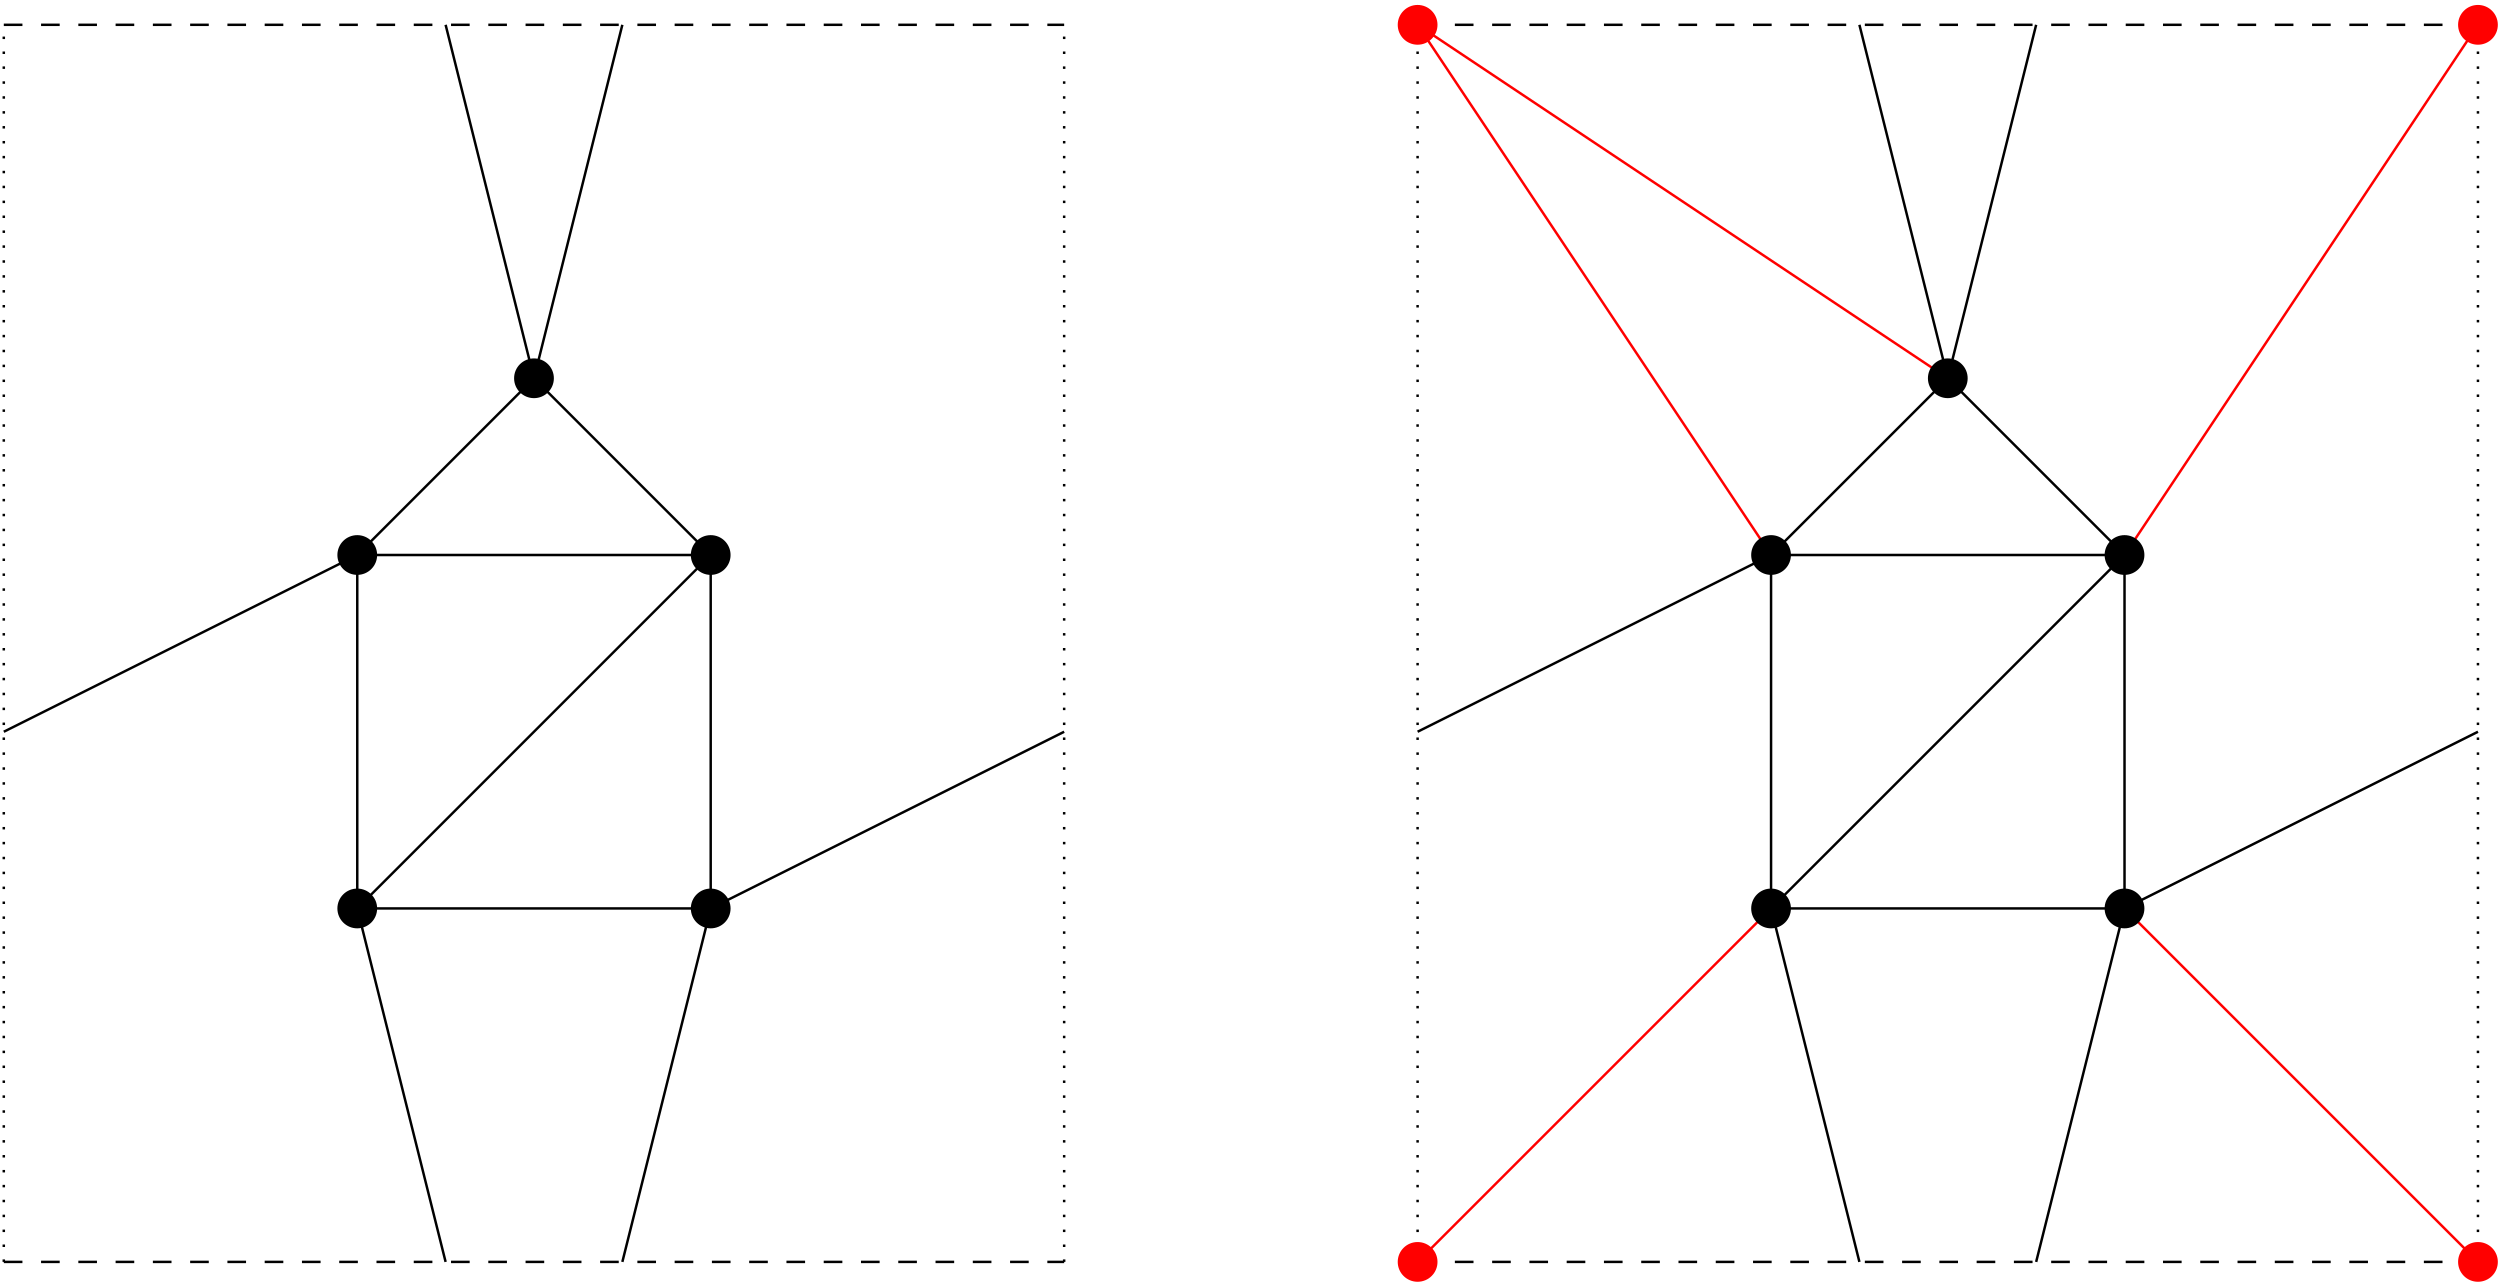
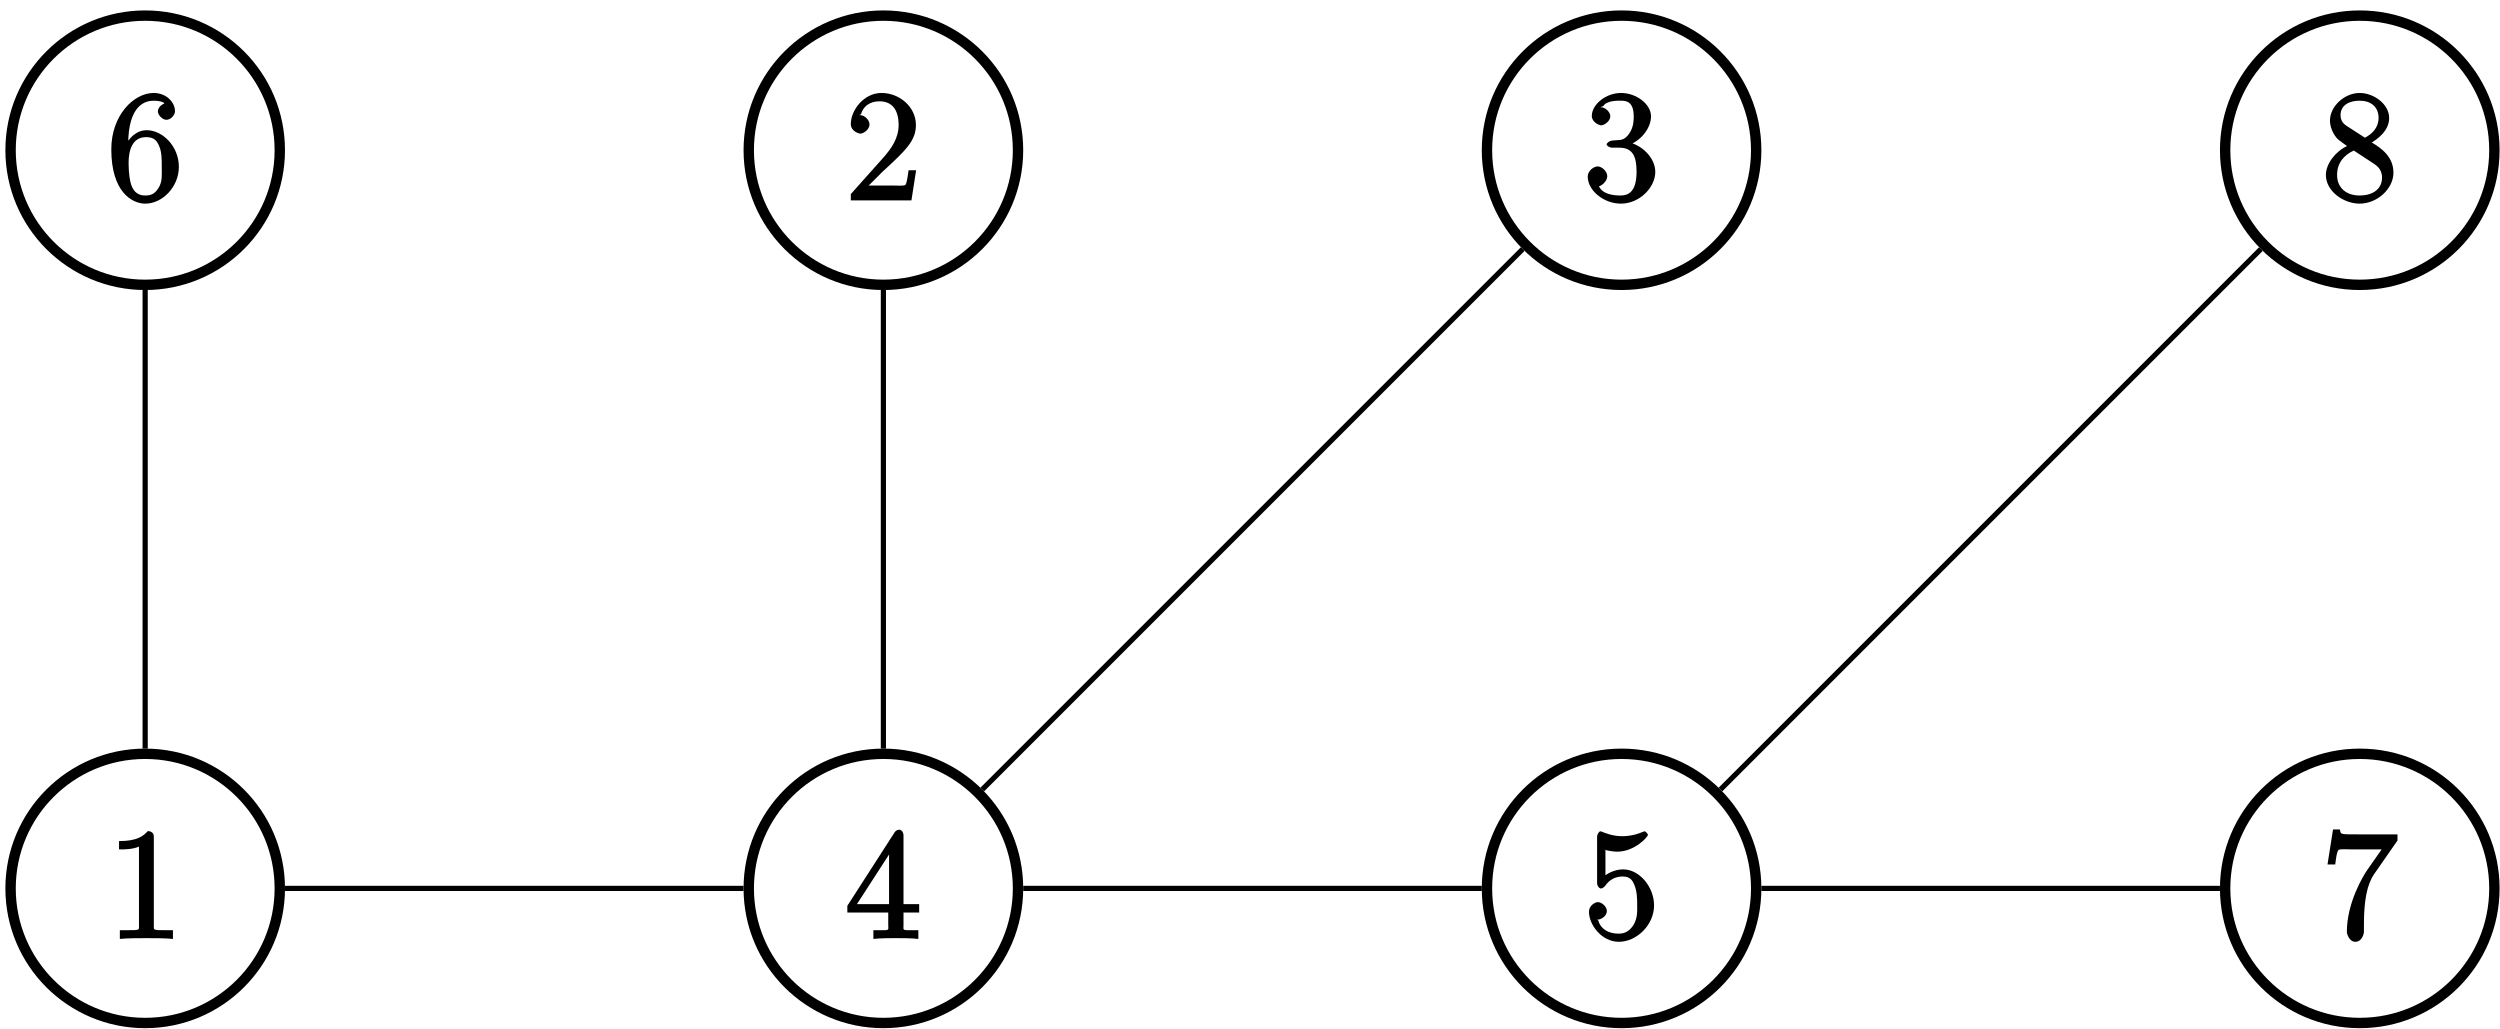
- <svg xmlns="http://www.w3.org/2000/svg" width="401pt" height="206pt" viewBox="0 0 401 206" version="1.1">
+ <svg xmlns="http://www.w3.org/2000/svg" xmlns:xlink="http://www.w3.org/1999/xlink" width="192pt" height="79pt" viewBox="0 0 192 79" version="1.1">
+   <defs>
+     <g>
+       <symbol overflow="visible" id="glyph0-0">
+         <path style="stroke:none;" d="" />
+       </symbol>
+       <symbol overflow="visible" id="glyph0-1">
+         <path style="stroke:none;" d="M 3.594 -7.812 C 3.594 -8.078 3.438 -8.25 3.125 -8.25 C 2.797 -7.875 2.312 -7.484 0.922 -7.484 L 0.922 -6.844 C 1.359 -6.844 1.953 -6.844 2.453 -7.062 L 2.453 -1.062 C 2.453 -0.641 2.578 -0.641 1.531 -0.641 L 0.984 -0.641 L 0.984 0.031 C 1.484 -0.031 2.641 -0.031 3.031 -0.031 C 3.438 -0.031 4.578 -0.031 5.062 0.031 L 5.062 -0.641 L 4.531 -0.641 C 3.484 -0.641 3.594 -0.641 3.594 -1.062 Z M 3.594 -7.812 " />
+       </symbol>
+       <symbol overflow="visible" id="glyph0-2">
+         <path style="stroke:none;" d="M 1.625 -4.297 C 1.625 -7.328 2.938 -7.656 3.578 -7.656 C 4.016 -7.656 4.328 -7.562 4.391 -7.469 C 4.531 -7.469 3.906 -7.312 3.906 -6.828 C 3.906 -6.562 4.25 -6.188 4.562 -6.188 C 4.859 -6.188 5.219 -6.516 5.219 -6.859 C 5.219 -7.484 4.609 -8.25 3.578 -8.25 C 2.062 -8.25 0.328 -6.547 0.328 -3.922 C 0.328 -0.641 1.922 0.25 2.938 0.25 C 4.25 0.25 5.516 -1.031 5.516 -2.578 C 5.516 -4.172 4.25 -5.391 3.047 -5.391 C 1.984 -5.391 1.422 -4.312 1.297 -3.984 L 1.625 -3.984 Z M 2.938 -0.375 C 2.188 -0.375 1.984 -0.891 1.875 -1.141 C 1.766 -1.453 1.656 -2.031 1.656 -2.875 C 1.656 -3.812 1.922 -4.859 3 -4.859 C 3.656 -4.859 3.844 -4.547 4.016 -4.141 C 4.203 -3.703 4.203 -3.109 4.203 -2.594 C 4.203 -1.984 4.25 -1.547 4.031 -1.094 C 3.734 -0.531 3.422 -0.375 2.938 -0.375 Z M 2.938 -0.375 " />
+       </symbol>
+       <symbol overflow="visible" id="glyph0-3">
+         <path style="stroke:none;" d="M 4.469 -7.922 C 4.469 -8.156 4.312 -8.359 4.141 -8.359 C 4.047 -8.359 3.891 -8.312 3.797 -8.172 L 0.156 -2.516 L 0.156 -2 L 3.297 -2 L 3.297 -1.047 C 3.297 -0.609 3.438 -0.641 2.562 -0.641 L 2.156 -0.641 L 2.156 0.031 C 2.609 -0.031 3.547 -0.031 3.891 -0.031 C 4.219 -0.031 5.172 -0.031 5.609 0.031 L 5.609 -0.641 L 5.219 -0.641 C 4.344 -0.641 4.469 -0.609 4.469 -1.047 L 4.469 -2 L 5.672 -2 L 5.672 -2.641 L 4.469 -2.641 Z M 3.359 -7 L 3.359 -2.641 L 0.891 -2.641 L 3.641 -6.891 Z M 3.359 -7 " />
+       </symbol>
+       <symbol overflow="visible" id="glyph0-4">
+         <path style="stroke:none;" d="M 5.266 -2.312 L 4.859 -2.312 C 4.797 -1.953 4.75 -1.406 4.625 -1.203 C 4.547 -1.094 3.984 -1.141 3.625 -1.141 L 1.406 -1.141 L 1.516 -0.891 C 1.844 -1.156 2.562 -1.922 2.875 -2.219 C 4.703 -3.891 5.422 -4.609 5.422 -5.797 C 5.422 -7.172 4.172 -8.25 2.781 -8.25 C 1.406 -8.25 0.422 -6.906 0.422 -5.875 C 0.422 -5.266 1.109 -5.125 1.141 -5.125 C 1.406 -5.125 1.859 -5.453 1.859 -5.828 C 1.859 -6.172 1.484 -6.547 1.141 -6.547 C 1.047 -6.547 1.016 -6.547 1.203 -6.609 C 1.359 -7.203 1.859 -7.609 2.625 -7.609 C 3.641 -7.609 4.094 -6.891 4.094 -5.797 C 4.094 -4.781 3.562 -4 2.875 -3.234 L 0.422 -0.484 L 0.422 0 L 5.078 0 L 5.438 -2.312 Z M 5.266 -2.312 " />
+       </symbol>
+       <symbol overflow="visible" id="glyph0-5">
+         <path style="stroke:none;" d="M 1.531 -6.844 C 2.047 -6.688 2.469 -6.672 2.594 -6.672 C 3.938 -6.672 4.953 -7.812 4.953 -7.969 C 4.953 -8.016 4.781 -8.234 4.703 -8.234 C 4.688 -8.234 4.656 -8.234 4.547 -8.188 C 3.891 -7.906 3.312 -7.859 3 -7.859 C 2.219 -7.859 1.656 -8.109 1.422 -8.203 C 1.344 -8.234 1.312 -8.234 1.297 -8.234 C 1.203 -8.234 1.047 -8.016 1.047 -7.812 L 1.047 -4.266 C 1.047 -4.047 1.203 -3.844 1.344 -3.844 C 1.406 -3.844 1.531 -3.891 1.656 -4.031 C 1.984 -4.516 2.438 -4.766 3.031 -4.766 C 3.672 -4.766 3.812 -4.328 3.906 -4.125 C 4.109 -3.656 4.125 -3.078 4.125 -2.625 C 4.125 -2.156 4.172 -1.594 3.844 -1.047 C 3.578 -0.625 3.234 -0.375 2.703 -0.375 C 1.906 -0.375 1.297 -0.75 1.141 -1.391 C 0.984 -1.453 1.047 -1.453 1.109 -1.453 C 1.312 -1.453 1.797 -1.703 1.797 -2.109 C 1.797 -2.453 1.406 -2.797 1.109 -2.797 C 0.891 -2.797 0.422 -2.531 0.422 -2.062 C 0.422 -1.047 1.406 0.25 2.719 0.25 C 4.078 0.25 5.422 -1.031 5.422 -2.547 C 5.422 -3.969 4.297 -5.312 3.047 -5.312 C 2.359 -5.312 1.719 -4.953 1.406 -4.625 L 1.688 -4.516 L 1.688 -6.797 Z M 1.531 -6.844 " />
+       </symbol>
+       <symbol overflow="visible" id="glyph0-6">
+         <path style="stroke:none;" d="M 2.203 -4.594 C 2 -4.578 1.781 -4.406 1.781 -4.297 C 1.781 -4.188 2.016 -4.047 2.219 -4.047 L 2.766 -4.047 C 3.797 -4.047 4.078 -3.344 4.078 -2.203 C 4.078 -0.641 3.438 -0.375 2.844 -0.375 C 2.266 -0.375 1.453 -0.484 1.188 -1.094 C 1.328 -1.078 1.828 -1.438 1.828 -1.859 C 1.828 -2.219 1.422 -2.609 1.094 -2.609 C 0.797 -2.609 0.328 -2.281 0.328 -1.828 C 0.328 -0.766 1.547 0.25 2.875 0.25 C 4.297 0.25 5.516 -0.984 5.516 -2.188 C 5.516 -3.281 4.469 -4.297 3.328 -4.5 L 3.328 -4.203 C 4.359 -4.5 5.188 -5.516 5.188 -6.453 C 5.188 -7.406 4.047 -8.25 2.891 -8.25 C 1.703 -8.25 0.641 -7.359 0.641 -6.484 C 0.641 -6.016 1.188 -5.766 1.359 -5.766 C 1.609 -5.766 2.062 -6.094 2.062 -6.453 C 2.062 -6.844 1.609 -7.156 1.344 -7.156 C 1.281 -7.156 1.25 -7.156 1.531 -7.25 C 1.781 -7.703 2.797 -7.656 2.859 -7.656 C 3.25 -7.656 3.859 -7.625 3.859 -6.453 C 3.859 -6.234 3.875 -5.672 3.531 -5.156 C 3.172 -4.625 2.875 -4.641 2.562 -4.625 Z M 2.203 -4.594 " />
+       </symbol>
+       <symbol overflow="visible" id="glyph0-7">
+         <path style="stroke:none;" d="M 5.828 -7.562 L 5.828 -8 L 2.797 -8 C 1.344 -8 1.484 -8 1.406 -8.375 L 0.875 -8.375 L 0.453 -5.688 L 1.047 -5.688 C 1.094 -6.047 1.156 -6.688 1.312 -6.812 C 1.406 -6.891 2.203 -6.844 2.359 -6.844 L 4.609 -6.844 L 3.516 -5.281 C 3.188 -4.812 1.938 -2.75 1.938 -0.5 C 1.938 -0.375 2.109 0.25 2.594 0.25 C 3.094 0.25 3.25 -0.359 3.25 -0.516 L 3.25 -1.109 C 3.25 -2.891 3.484 -4.172 4.047 -4.969 L 5.828 -7.531 Z M 5.828 -7.562 " />
+       </symbol>
+       <symbol overflow="visible" id="glyph0-8">
+         <path style="stroke:none;" d="M 3.672 -4.344 C 4.266 -4.672 5.188 -5.328 5.188 -6.328 C 5.188 -7.375 4.031 -8.25 2.922 -8.25 C 1.75 -8.25 0.641 -7.219 0.641 -6.125 C 0.641 -5.719 0.812 -5.219 1.141 -4.812 C 1.281 -4.656 1.297 -4.641 1.953 -4.172 C 1.094 -3.781 0.328 -2.828 0.328 -1.953 C 0.328 -0.688 1.703 0.25 2.922 0.25 C 4.25 0.25 5.516 -0.875 5.516 -2.125 C 5.516 -3.344 4.609 -4 3.844 -4.453 Z M 2.047 -5.641 C 1.891 -5.75 1.453 -5.953 1.453 -6.531 C 1.453 -7.312 2.109 -7.656 2.922 -7.656 C 3.781 -7.656 4.375 -7.188 4.375 -6.328 C 4.375 -5.594 3.891 -5.109 3.328 -4.812 Z M 2.375 -3.891 L 3.828 -2.938 C 4.141 -2.734 4.641 -2.469 4.641 -1.75 C 4.641 -0.844 3.891 -0.375 2.922 -0.375 C 1.906 -0.375 1.188 -0.953 1.188 -1.953 C 1.188 -2.875 1.719 -3.484 2.469 -3.828 Z M 2.375 -3.891 " />
+       </symbol>
+     </g>
+   </defs>
  <g id="surface1">
-     <path style="fill:none;stroke-width:0.399;stroke-linecap:butt;stroke-linejoin:miter;stroke:rgb(0%,0%,0%);stroke-opacity:1;stroke-dasharray:2.989,2.989;stroke-miterlimit:10;" d="M -0.001 -0 L 170.081 -0 " transform="matrix(1,0,0,-1,0.61,202.41)" />
-     <path style="fill:none;stroke-width:0.399;stroke-linecap:butt;stroke-linejoin:miter;stroke:rgb(0%,0%,0%);stroke-opacity:1;stroke-dasharray:2.989,2.989;stroke-miterlimit:10;" d="M -0.001 198.43 L 170.081 198.43 " transform="matrix(1,0,0,-1,0.61,202.41)" />
-     <path style="fill:none;stroke-width:0.399;stroke-linecap:butt;stroke-linejoin:miter;stroke:rgb(0%,0%,0%);stroke-opacity:1;stroke-dasharray:0.399,1.993;stroke-miterlimit:10;" d="M -0.001 -0 L -0.001 198.43 " transform="matrix(1,0,0,-1,0.61,202.41)" />
-     <path style="fill:none;stroke-width:0.399;stroke-linecap:butt;stroke-linejoin:miter;stroke:rgb(0%,0%,0%);stroke-opacity:1;stroke-dasharray:0.399,1.993;stroke-miterlimit:10;" d="M 170.081 -0 L 170.081 198.43 " transform="matrix(1,0,0,-1,0.61,202.41)" />
-     <path style="fill-rule:nonzero;fill:rgb(0%,0%,0%);fill-opacity:1;stroke-width:0.399;stroke-linecap:butt;stroke-linejoin:miter;stroke:rgb(0%,0%,0%);stroke-opacity:1;stroke-miterlimit:10;" d="M 59.683 56.695 C 59.683 58.344 58.343 59.683 56.695 59.683 C 55.042 59.683 53.706 58.344 53.706 56.695 C 53.706 55.043 55.042 53.703 56.695 53.703 C 58.343 53.703 59.683 55.043 59.683 56.695 Z M 59.683 56.695 " transform="matrix(1,0,0,-1,0.61,202.41)" />
-     <path style="fill-rule:nonzero;fill:rgb(0%,0%,0%);fill-opacity:1;stroke-width:0.399;stroke-linecap:butt;stroke-linejoin:miter;stroke:rgb(0%,0%,0%);stroke-opacity:1;stroke-miterlimit:10;" d="M 59.683 113.387 C 59.683 115.039 58.343 116.375 56.695 116.375 C 55.042 116.375 53.706 115.039 53.706 113.387 C 53.706 111.738 55.042 110.398 56.695 110.398 C 58.343 110.398 59.683 111.738 59.683 113.387 Z M 59.683 113.387 " transform="matrix(1,0,0,-1,0.61,202.41)" />
-     <path style="fill-rule:nonzero;fill:rgb(0%,0%,0%);fill-opacity:1;stroke-width:0.399;stroke-linecap:butt;stroke-linejoin:miter;stroke:rgb(0%,0%,0%);stroke-opacity:1;stroke-miterlimit:10;" d="M 116.374 56.695 C 116.374 58.344 115.038 59.683 113.386 59.683 C 111.738 59.683 110.398 58.344 110.398 56.695 C 110.398 55.043 111.738 53.703 113.386 53.703 C 115.038 53.703 116.374 55.043 116.374 56.695 Z M 116.374 56.695 " transform="matrix(1,0,0,-1,0.61,202.41)" />
-     <path style="fill-rule:nonzero;fill:rgb(0%,0%,0%);fill-opacity:1;stroke-width:0.399;stroke-linecap:butt;stroke-linejoin:miter;stroke:rgb(0%,0%,0%);stroke-opacity:1;stroke-miterlimit:10;" d="M 116.374 113.387 C 116.374 115.039 115.038 116.375 113.386 116.375 C 111.738 116.375 110.398 115.039 110.398 113.387 C 110.398 111.738 111.738 110.398 113.386 110.398 C 115.038 110.398 116.374 111.738 116.374 113.387 Z M 116.374 113.387 " transform="matrix(1,0,0,-1,0.61,202.41)" />
-     <path style="fill-rule:nonzero;fill:rgb(0%,0%,0%);fill-opacity:1;stroke-width:0.399;stroke-linecap:butt;stroke-linejoin:miter;stroke:rgb(0%,0%,0%);stroke-opacity:1;stroke-miterlimit:10;" d="M 88.031 141.734 C 88.031 143.387 86.691 144.722 85.042 144.722 C 83.39 144.722 82.05 143.387 82.05 141.734 C 82.05 140.082 83.39 138.746 85.042 138.746 C 86.691 138.746 88.031 140.082 88.031 141.734 Z M 88.031 141.734 " transform="matrix(1,0,0,-1,0.61,202.41)" />
-     <path style="fill:none;stroke-width:0.399;stroke-linecap:butt;stroke-linejoin:miter;stroke:rgb(0%,0%,0%);stroke-opacity:1;stroke-miterlimit:10;" d="M 56.695 56.695 L 56.695 113.387 L 113.386 113.387 L 113.386 56.695 L 56.695 56.695 L 113.386 113.387 " transform="matrix(1,0,0,-1,0.61,202.41)" />
-     <path style="fill:none;stroke-width:0.399;stroke-linecap:butt;stroke-linejoin:miter;stroke:rgb(0%,0%,0%);stroke-opacity:1;stroke-miterlimit:10;" d="M 56.695 56.695 L 70.867 -0 " transform="matrix(1,0,0,-1,0.61,202.41)" />
-     <path style="fill:none;stroke-width:0.399;stroke-linecap:butt;stroke-linejoin:miter;stroke:rgb(0%,0%,0%);stroke-opacity:1;stroke-miterlimit:10;" d="M 99.214 -0 L 113.386 56.695 " transform="matrix(1,0,0,-1,0.61,202.41)" />
-     <path style="fill:none;stroke-width:0.399;stroke-linecap:butt;stroke-linejoin:miter;stroke:rgb(0%,0%,0%);stroke-opacity:1;stroke-miterlimit:10;" d="M 70.867 198.43 L 85.042 141.734 L 99.214 198.43 " transform="matrix(1,0,0,-1,0.61,202.41)" />
-     <path style="fill:none;stroke-width:0.399;stroke-linecap:butt;stroke-linejoin:miter;stroke:rgb(0%,0%,0%);stroke-opacity:1;stroke-miterlimit:10;" d="M 56.695 113.387 L 85.042 141.734 L 113.386 113.387 " transform="matrix(1,0,0,-1,0.61,202.41)" />
-     <path style="fill:none;stroke-width:0.399;stroke-linecap:butt;stroke-linejoin:miter;stroke:rgb(0%,0%,0%);stroke-opacity:1;stroke-miterlimit:10;" d="M 113.386 56.695 L 170.081 85.039 " transform="matrix(1,0,0,-1,0.61,202.41)" />
-     <path style="fill:none;stroke-width:0.399;stroke-linecap:butt;stroke-linejoin:miter;stroke:rgb(0%,0%,0%);stroke-opacity:1;stroke-miterlimit:10;" d="M -0.001 85.039 L 56.695 113.387 " transform="matrix(1,0,0,-1,0.61,202.41)" />
-     <path style="fill:none;stroke-width:0.399;stroke-linecap:butt;stroke-linejoin:miter;stroke:rgb(0%,0%,0%);stroke-opacity:1;stroke-dasharray:2.989,2.989;stroke-miterlimit:10;" d="M 226.773 -0 L 396.855 -0 " transform="matrix(1,0,0,-1,0.61,202.41)" />
-     <path style="fill:none;stroke-width:0.399;stroke-linecap:butt;stroke-linejoin:miter;stroke:rgb(0%,0%,0%);stroke-opacity:1;stroke-dasharray:2.989,2.989;stroke-miterlimit:10;" d="M 226.773 198.43 L 396.855 198.43 " transform="matrix(1,0,0,-1,0.61,202.41)" />
-     <path style="fill:none;stroke-width:0.399;stroke-linecap:butt;stroke-linejoin:miter;stroke:rgb(0%,0%,0%);stroke-opacity:1;stroke-dasharray:0.399,1.993;stroke-miterlimit:10;" d="M 226.773 -0 L 226.773 198.43 " transform="matrix(1,0,0,-1,0.61,202.41)" />
-     <path style="fill:none;stroke-width:0.399;stroke-linecap:butt;stroke-linejoin:miter;stroke:rgb(0%,0%,0%);stroke-opacity:1;stroke-dasharray:0.399,1.993;stroke-miterlimit:10;" d="M 396.855 -0 L 396.855 198.43 " transform="matrix(1,0,0,-1,0.61,202.41)" />
-     <path style="fill-rule:nonzero;fill:rgb(100%,0%,0%);fill-opacity:1;stroke-width:0.399;stroke-linecap:butt;stroke-linejoin:miter;stroke:rgb(100%,0%,0%);stroke-opacity:1;stroke-miterlimit:10;" d="M 229.765 -0 C 229.765 1.652 228.425 2.988 226.773 2.988 C 225.124 2.988 223.785 1.652 223.785 -0 C 223.785 -1.653 225.124 -2.988 226.773 -2.988 C 228.425 -2.988 229.765 -1.653 229.765 -0 Z M 229.765 -0 " transform="matrix(1,0,0,-1,0.61,202.41)" />
-     <path style="fill-rule:nonzero;fill:rgb(100%,0%,0%);fill-opacity:1;stroke-width:0.399;stroke-linecap:butt;stroke-linejoin:miter;stroke:rgb(100%,0%,0%);stroke-opacity:1;stroke-miterlimit:10;" d="M 399.843 -0 C 399.843 1.652 398.507 2.988 396.855 2.988 C 395.206 2.988 393.867 1.652 393.867 -0 C 393.867 -1.653 395.206 -2.988 396.855 -2.988 C 398.507 -2.988 399.843 -1.653 399.843 -0 Z M 399.843 -0 " transform="matrix(1,0,0,-1,0.61,202.41)" />
-     <path style="fill-rule:nonzero;fill:rgb(100%,0%,0%);fill-opacity:1;stroke-width:0.399;stroke-linecap:butt;stroke-linejoin:miter;stroke:rgb(100%,0%,0%);stroke-opacity:1;stroke-miterlimit:10;" d="M 399.843 198.43 C 399.843 200.078 398.507 201.418 396.855 201.418 C 395.206 201.418 393.867 200.078 393.867 198.43 C 393.867 196.777 395.206 195.437 396.855 195.437 C 398.507 195.437 399.843 196.777 399.843 198.43 Z M 399.843 198.43 " transform="matrix(1,0,0,-1,0.61,202.41)" />
-     <path style="fill-rule:nonzero;fill:rgb(100%,0%,0%);fill-opacity:1;stroke-width:0.399;stroke-linecap:butt;stroke-linejoin:miter;stroke:rgb(100%,0%,0%);stroke-opacity:1;stroke-miterlimit:10;" d="M 229.765 198.43 C 229.765 200.078 228.425 201.418 226.773 201.418 C 225.124 201.418 223.785 200.078 223.785 198.43 C 223.785 196.777 225.124 195.437 226.773 195.437 C 228.425 195.437 229.765 196.777 229.765 198.43 Z M 229.765 198.43 " transform="matrix(1,0,0,-1,0.61,202.41)" />
-     <path style="fill:none;stroke-width:0.399;stroke-linecap:butt;stroke-linejoin:miter;stroke:rgb(100%,0%,0%);stroke-opacity:1;stroke-miterlimit:10;" d="M 226.773 -0 L 283.468 56.695 " transform="matrix(1,0,0,-1,0.61,202.41)" />
-     <path style="fill:none;stroke-width:0.399;stroke-linecap:butt;stroke-linejoin:miter;stroke:rgb(100%,0%,0%);stroke-opacity:1;stroke-miterlimit:10;" d="M 396.855 -0 L 340.163 56.695 " transform="matrix(1,0,0,-1,0.61,202.41)" />
-     <path style="fill:none;stroke-width:0.399;stroke-linecap:butt;stroke-linejoin:miter;stroke:rgb(100%,0%,0%);stroke-opacity:1;stroke-miterlimit:10;" d="M 396.855 198.43 L 340.163 113.387 " transform="matrix(1,0,0,-1,0.61,202.41)" />
-     <path style="fill:none;stroke-width:0.399;stroke-linecap:butt;stroke-linejoin:miter;stroke:rgb(100%,0%,0%);stroke-opacity:1;stroke-miterlimit:10;" d="M 283.468 113.387 L 226.773 198.43 L 311.816 141.734 " transform="matrix(1,0,0,-1,0.61,202.41)" />
-     <path style="fill-rule:nonzero;fill:rgb(0%,0%,0%);fill-opacity:1;stroke-width:0.399;stroke-linecap:butt;stroke-linejoin:miter;stroke:rgb(0%,0%,0%);stroke-opacity:1;stroke-miterlimit:10;" d="M 286.456 56.695 C 286.456 58.344 285.12 59.683 283.468 59.683 C 281.816 59.683 280.48 58.344 280.48 56.695 C 280.48 55.043 281.816 53.703 283.468 53.703 C 285.12 53.703 286.456 55.043 286.456 56.695 Z M 286.456 56.695 " transform="matrix(1,0,0,-1,0.61,202.41)" />
-     <path style="fill-rule:nonzero;fill:rgb(0%,0%,0%);fill-opacity:1;stroke-width:0.399;stroke-linecap:butt;stroke-linejoin:miter;stroke:rgb(0%,0%,0%);stroke-opacity:1;stroke-miterlimit:10;" d="M 286.456 113.387 C 286.456 115.039 285.12 116.375 283.468 116.375 C 281.816 116.375 280.48 115.039 280.48 113.387 C 280.48 111.738 281.816 110.398 283.468 110.398 C 285.12 110.398 286.456 111.738 286.456 113.387 Z M 286.456 113.387 " transform="matrix(1,0,0,-1,0.61,202.41)" />
-     <path style="fill-rule:nonzero;fill:rgb(0%,0%,0%);fill-opacity:1;stroke-width:0.399;stroke-linecap:butt;stroke-linejoin:miter;stroke:rgb(0%,0%,0%);stroke-opacity:1;stroke-miterlimit:10;" d="M 343.152 56.695 C 343.152 58.344 341.812 59.683 340.163 59.683 C 338.511 59.683 337.171 58.344 337.171 56.695 C 337.171 55.043 338.511 53.703 340.163 53.703 C 341.812 53.703 343.152 55.043 343.152 56.695 Z M 343.152 56.695 " transform="matrix(1,0,0,-1,0.61,202.41)" />
-     <path style="fill-rule:nonzero;fill:rgb(0%,0%,0%);fill-opacity:1;stroke-width:0.399;stroke-linecap:butt;stroke-linejoin:miter;stroke:rgb(0%,0%,0%);stroke-opacity:1;stroke-miterlimit:10;" d="M 343.152 113.387 C 343.152 115.039 341.812 116.375 340.163 116.375 C 338.511 116.375 337.171 115.039 337.171 113.387 C 337.171 111.738 338.511 110.398 340.163 110.398 C 341.812 110.398 343.152 111.738 343.152 113.387 Z M 343.152 113.387 " transform="matrix(1,0,0,-1,0.61,202.41)" />
-     <path style="fill-rule:nonzero;fill:rgb(0%,0%,0%);fill-opacity:1;stroke-width:0.399;stroke-linecap:butt;stroke-linejoin:miter;stroke:rgb(0%,0%,0%);stroke-opacity:1;stroke-miterlimit:10;" d="M 314.804 141.734 C 314.804 143.387 313.464 144.722 311.816 144.722 C 310.163 144.722 308.827 143.387 308.827 141.734 C 308.827 140.082 310.163 138.746 311.816 138.746 C 313.464 138.746 314.804 140.082 314.804 141.734 Z M 314.804 141.734 " transform="matrix(1,0,0,-1,0.61,202.41)" />
-     <path style="fill:none;stroke-width:0.399;stroke-linecap:butt;stroke-linejoin:miter;stroke:rgb(0%,0%,0%);stroke-opacity:1;stroke-miterlimit:10;" d="M 283.468 56.695 L 283.468 113.387 L 340.163 113.387 L 340.163 56.695 L 283.468 56.695 L 340.163 113.387 " transform="matrix(1,0,0,-1,0.61,202.41)" />
-     <path style="fill:none;stroke-width:0.399;stroke-linecap:butt;stroke-linejoin:miter;stroke:rgb(0%,0%,0%);stroke-opacity:1;stroke-miterlimit:10;" d="M 283.468 56.695 L 297.64 -0 " transform="matrix(1,0,0,-1,0.61,202.41)" />
-     <path style="fill:none;stroke-width:0.399;stroke-linecap:butt;stroke-linejoin:miter;stroke:rgb(0%,0%,0%);stroke-opacity:1;stroke-miterlimit:10;" d="M 325.988 -0 L 340.163 56.695 " transform="matrix(1,0,0,-1,0.61,202.41)" />
-     <path style="fill:none;stroke-width:0.399;stroke-linecap:butt;stroke-linejoin:miter;stroke:rgb(0%,0%,0%);stroke-opacity:1;stroke-miterlimit:10;" d="M 297.64 198.43 L 311.816 141.734 L 325.988 198.43 " transform="matrix(1,0,0,-1,0.61,202.41)" />
-     <path style="fill:none;stroke-width:0.399;stroke-linecap:butt;stroke-linejoin:miter;stroke:rgb(0%,0%,0%);stroke-opacity:1;stroke-miterlimit:10;" d="M 283.468 113.387 L 311.816 141.734 L 340.163 113.387 " transform="matrix(1,0,0,-1,0.61,202.41)" />
-     <path style="fill:none;stroke-width:0.399;stroke-linecap:butt;stroke-linejoin:miter;stroke:rgb(0%,0%,0%);stroke-opacity:1;stroke-miterlimit:10;" d="M 340.163 56.695 L 396.855 85.039 " transform="matrix(1,0,0,-1,0.61,202.41)" />
-     <path style="fill:none;stroke-width:0.399;stroke-linecap:butt;stroke-linejoin:miter;stroke:rgb(0%,0%,0%);stroke-opacity:1;stroke-miterlimit:10;" d="M 226.773 85.039 L 283.468 113.387 " transform="matrix(1,0,0,-1,0.61,202.41)" />
+     <path style="fill:none;stroke-width:0.797;stroke-linecap:butt;stroke-linejoin:miter;stroke:rgb(0%,0%,0%);stroke-opacity:1;stroke-miterlimit:10;" d="M 10.338 -0 C 10.338 5.71 5.709 10.339 -0.002 10.339 C -5.709 10.339 -10.338 5.71 -10.338 -0 C -10.338 -5.711 -5.709 -10.336 -0.002 -10.336 C 5.709 -10.336 10.338 -5.711 10.338 -0 Z M 10.338 -0 " transform="matrix(1,0,0,-1,11.15,68.23)" />
+     <g style="fill:rgb(0%,0%,0%);fill-opacity:1;">
+       <use xlink:href="#glyph0-1" x="8.22" y="72.08" />
+     </g>
+     <path style="fill:none;stroke-width:0.797;stroke-linecap:butt;stroke-linejoin:miter;stroke:rgb(0%,0%,0%);stroke-opacity:1;stroke-miterlimit:10;" d="M 10.338 56.695 C 10.338 62.402 5.709 67.031 -0.002 67.031 C -5.709 67.031 -10.338 62.402 -10.338 56.695 C -10.338 50.984 -5.709 46.355 -0.002 46.355 C 5.709 46.355 10.338 50.984 10.338 56.695 Z M 10.338 56.695 " transform="matrix(1,0,0,-1,11.15,68.23)" />
+     <g style="fill:rgb(0%,0%,0%);fill-opacity:1;">
+       <use xlink:href="#glyph0-2" x="8.22" y="15.39" />
+     </g>
+     <path style="fill:none;stroke-width:0.797;stroke-linecap:butt;stroke-linejoin:miter;stroke:rgb(0%,0%,0%);stroke-opacity:1;stroke-miterlimit:10;" d="M 67.034 -0 C 67.034 5.71 62.405 10.339 56.694 10.339 C 50.983 10.339 46.354 5.71 46.354 -0 C 46.354 -5.711 50.983 -10.336 56.694 -10.336 C 62.405 -10.336 67.034 -5.711 67.034 -0 Z M 67.034 -0 " transform="matrix(1,0,0,-1,11.15,68.23)" />
+     <g style="fill:rgb(0%,0%,0%);fill-opacity:1;">
+       <use xlink:href="#glyph0-3" x="64.92" y="72.08" />
+     </g>
+     <path style="fill:none;stroke-width:0.797;stroke-linecap:butt;stroke-linejoin:miter;stroke:rgb(0%,0%,0%);stroke-opacity:1;stroke-miterlimit:10;" d="M 67.034 56.695 C 67.034 62.402 62.405 67.031 56.694 67.031 C 50.983 67.031 46.354 62.402 46.354 56.695 C 46.354 50.984 50.983 46.355 56.694 46.355 C 62.405 46.355 67.034 50.984 67.034 56.695 Z M 67.034 56.695 " transform="matrix(1,0,0,-1,11.15,68.23)" />
+     <g style="fill:rgb(0%,0%,0%);fill-opacity:1;">
+       <use xlink:href="#glyph0-4" x="64.92" y="15.39" />
+     </g>
+     <path style="fill:none;stroke-width:0.797;stroke-linecap:butt;stroke-linejoin:miter;stroke:rgb(0%,0%,0%);stroke-opacity:1;stroke-miterlimit:10;" d="M 123.725 -0 C 123.725 5.71 119.096 10.339 113.389 10.339 C 107.678 10.339 103.049 5.71 103.049 -0 C 103.049 -5.711 107.678 -10.336 113.389 -10.336 C 119.096 -10.336 123.725 -5.711 123.725 -0 Z M 123.725 -0 " transform="matrix(1,0,0,-1,11.15,68.23)" />
+     <g style="fill:rgb(0%,0%,0%);fill-opacity:1;">
+       <use xlink:href="#glyph0-5" x="121.61" y="72.08" />
+     </g>
+     <path style="fill:none;stroke-width:0.797;stroke-linecap:butt;stroke-linejoin:miter;stroke:rgb(0%,0%,0%);stroke-opacity:1;stroke-miterlimit:10;" d="M 123.725 56.695 C 123.725 62.402 119.096 67.031 113.389 67.031 C 107.678 67.031 103.049 62.402 103.049 56.695 C 103.049 50.984 107.678 46.355 113.389 46.355 C 119.096 46.355 123.725 50.984 123.725 56.695 Z M 123.725 56.695 " transform="matrix(1,0,0,-1,11.15,68.23)" />
+     <g style="fill:rgb(0%,0%,0%);fill-opacity:1;">
+       <use xlink:href="#glyph0-6" x="121.61" y="15.39" />
+     </g>
+     <path style="fill:none;stroke-width:0.797;stroke-linecap:butt;stroke-linejoin:miter;stroke:rgb(0%,0%,0%);stroke-opacity:1;stroke-miterlimit:10;" d="M 180.42 -0 C 180.42 5.71 175.791 10.339 170.08 10.339 C 164.37 10.339 159.741 5.71 159.741 -0 C 159.741 -5.711 164.37 -10.336 170.08 -10.336 C 175.791 -10.336 180.42 -5.711 180.42 -0 Z M 180.42 -0 " transform="matrix(1,0,0,-1,11.15,68.23)" />
+     <g style="fill:rgb(0%,0%,0%);fill-opacity:1;">
+       <use xlink:href="#glyph0-7" x="178.3" y="72.08" />
+     </g>
+     <path style="fill:none;stroke-width:0.797;stroke-linecap:butt;stroke-linejoin:miter;stroke:rgb(0%,0%,0%);stroke-opacity:1;stroke-miterlimit:10;" d="M 180.42 56.695 C 180.42 62.402 175.791 67.031 170.08 67.031 C 164.37 67.031 159.741 62.402 159.741 56.695 C 159.741 50.984 164.37 46.355 170.08 46.355 C 175.791 46.355 180.42 50.984 180.42 56.695 Z M 180.42 56.695 " transform="matrix(1,0,0,-1,11.15,68.23)" />
+     <g style="fill:rgb(0%,0%,0%);fill-opacity:1;">
+       <use xlink:href="#glyph0-8" x="178.3" y="15.39" />
+     </g>
+     <path style="fill:none;stroke-width:0.399;stroke-linecap:butt;stroke-linejoin:miter;stroke:rgb(0%,0%,0%);stroke-opacity:1;stroke-miterlimit:10;" d="M -0.002 45.957 L -0.002 10.738 M 10.737 -0 L 45.955 -0 M 67.432 -0 L 102.651 -0 M 124.123 -0 L 159.342 -0 " transform="matrix(1,0,0,-1,11.15,68.23)" />
+     <path style="fill:none;stroke-width:0.399;stroke-linecap:butt;stroke-linejoin:miter;stroke:rgb(0%,0%,0%);stroke-opacity:1;stroke-miterlimit:10;" d="M 56.694 45.957 L 56.694 10.738 M 64.287 7.593 L 105.795 49.101 " transform="matrix(1,0,0,-1,11.15,68.23)" />
+     <path style="fill:none;stroke-width:0.399;stroke-linecap:butt;stroke-linejoin:miter;stroke:rgb(0%,0%,0%);stroke-opacity:1;stroke-miterlimit:10;" d="M 120.979 7.593 L 162.487 49.101 " transform="matrix(1,0,0,-1,11.15,68.23)" />
  </g>
</svg>
